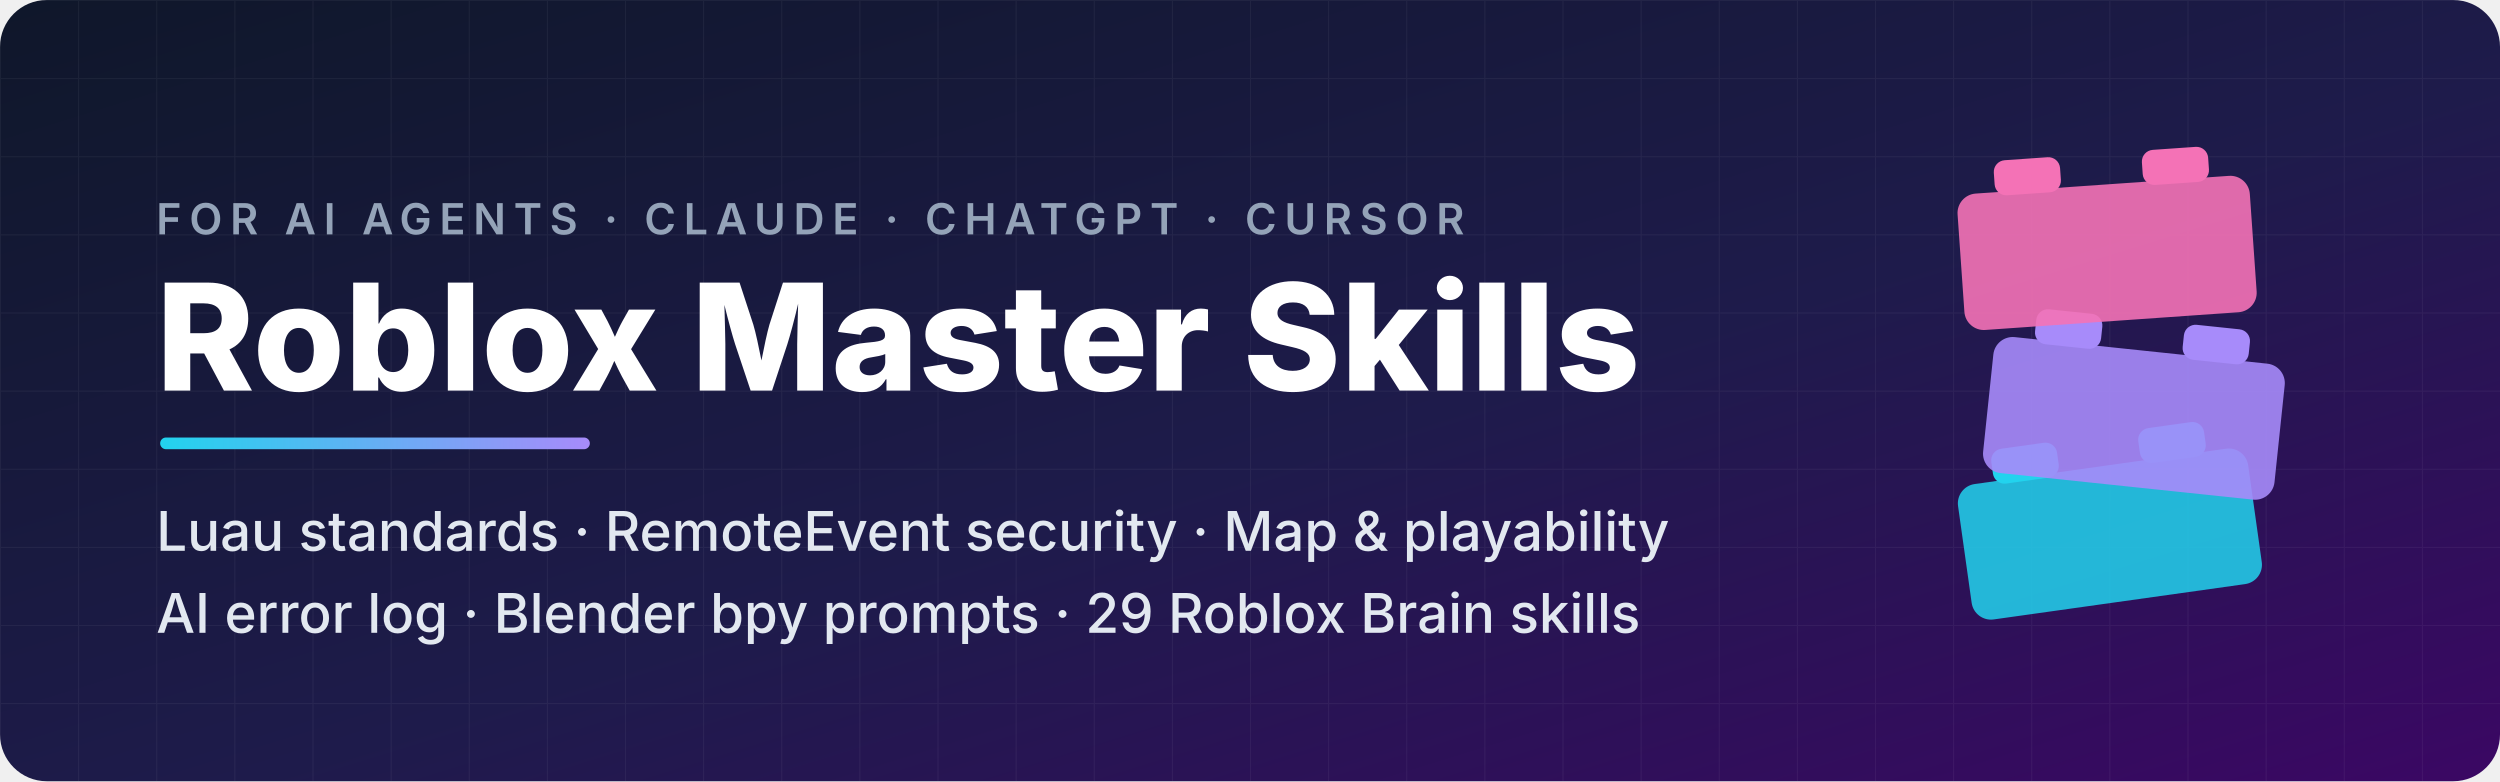
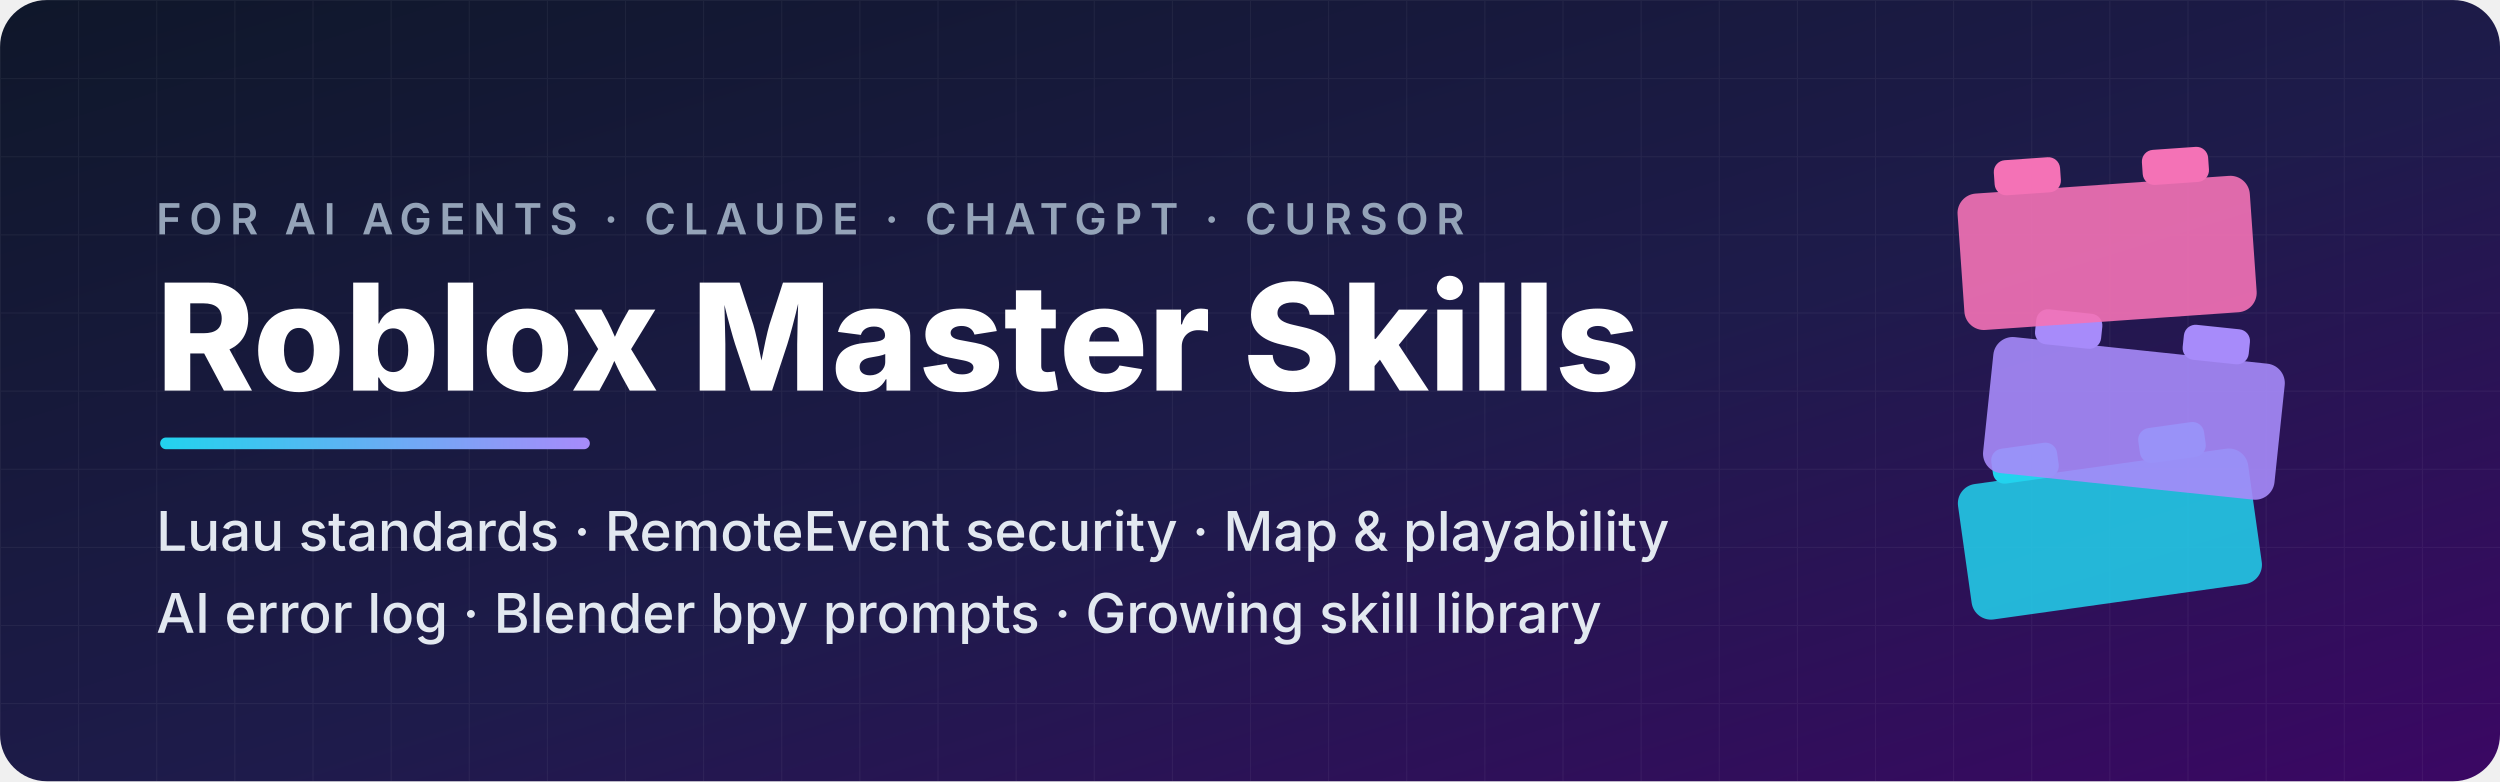
<svg xmlns="http://www.w3.org/2000/svg" width="1280" height="400" viewBox="0 0 1280 400" role="img" aria-label="Roblox Master Skills banner">
  <defs>
    <linearGradient id="bg" x1="0" y1="0" x2="1" y2="1">
      <stop offset="0" stop-color="#0f172a" />
      <stop offset="0.55" stop-color="#1e1b4b" />
      <stop offset="1" stop-color="#3b0764" />
    </linearGradient>
    <linearGradient id="accent" x1="0" y1="0" x2="1" y2="0">
      <stop offset="0" stop-color="#22d3ee" />
      <stop offset="1" stop-color="#a78bfa" />
    </linearGradient>
    <pattern id="grid" width="40" height="40" patternUnits="userSpaceOnUse">
      <path d="M40 0H0V40" fill="none" stroke="#ffffff" stroke-opacity="0.05" stroke-width="1" />
    </pattern>
  </defs>
  <rect width="1280" height="400" rx="24" fill="url(#bg)" />
  <rect width="1280" height="400" rx="24" fill="url(#grid)" />
  <g transform="translate(990 170)">
    <g transform="rotate(-8)">
      <rect x="0" y="80" width="150" height="70" rx="10" fill="#22d3ee" fill-opacity="0.85" />
      <rect x="20" y="64" width="34" height="18" rx="6" fill="#22d3ee" />
      <rect x="96" y="64" width="34" height="18" rx="6" fill="#22d3ee" />
    </g>
    <g transform="translate(40 -78) rotate(6)">
      <rect x="0" y="80" width="150" height="70" rx="10" fill="#a78bfa" fill-opacity="0.9" />
      <rect x="20" y="64" width="34" height="18" rx="6" fill="#a78bfa" />
      <rect x="96" y="64" width="34" height="18" rx="6" fill="#a78bfa" />
    </g>
    <g transform="translate(6 -150) rotate(-4)">
      <rect x="0" y="80" width="150" height="70" rx="10" fill="#f472b6" fill-opacity="0.9" />
      <rect x="20" y="64" width="34" height="18" rx="6" fill="#f472b6" />
      <rect x="96" y="64" width="34" height="18" rx="6" fill="#f472b6" />
    </g>
  </g>
  <g font-family="Segoe UI, Inter, Helvetica, Arial, sans-serif">
    <text x="80" y="120" fill="#94a3b8" font-size="22" font-weight="600" letter-spacing="4">FOR AI AGENTS · CLAUDE · CHATGPT · CURSOR</text>
    <text x="80" y="200" fill="#ffffff" font-size="76" font-weight="800">Roblox Master Skills</text>
    <rect x="82" y="224" width="220" height="6" rx="3" fill="url(#accent)" />
    <text x="80" y="282" fill="#e2e8f0" font-size="28" font-weight="500">Luau standards · RemoteEvent security · Map &amp; playability</text>
-     <text x="80" y="324" fill="#e2e8f0" font-size="28" font-weight="500">AI error log · Blender bpy prompts · 29 Roblox Brain skills</text>
+     <text x="80" y="324" fill="#e2e8f0" font-size="28" font-weight="500">AI error log · Blender bpy prompts · Growing skill library</text>
  </g>
</svg>
